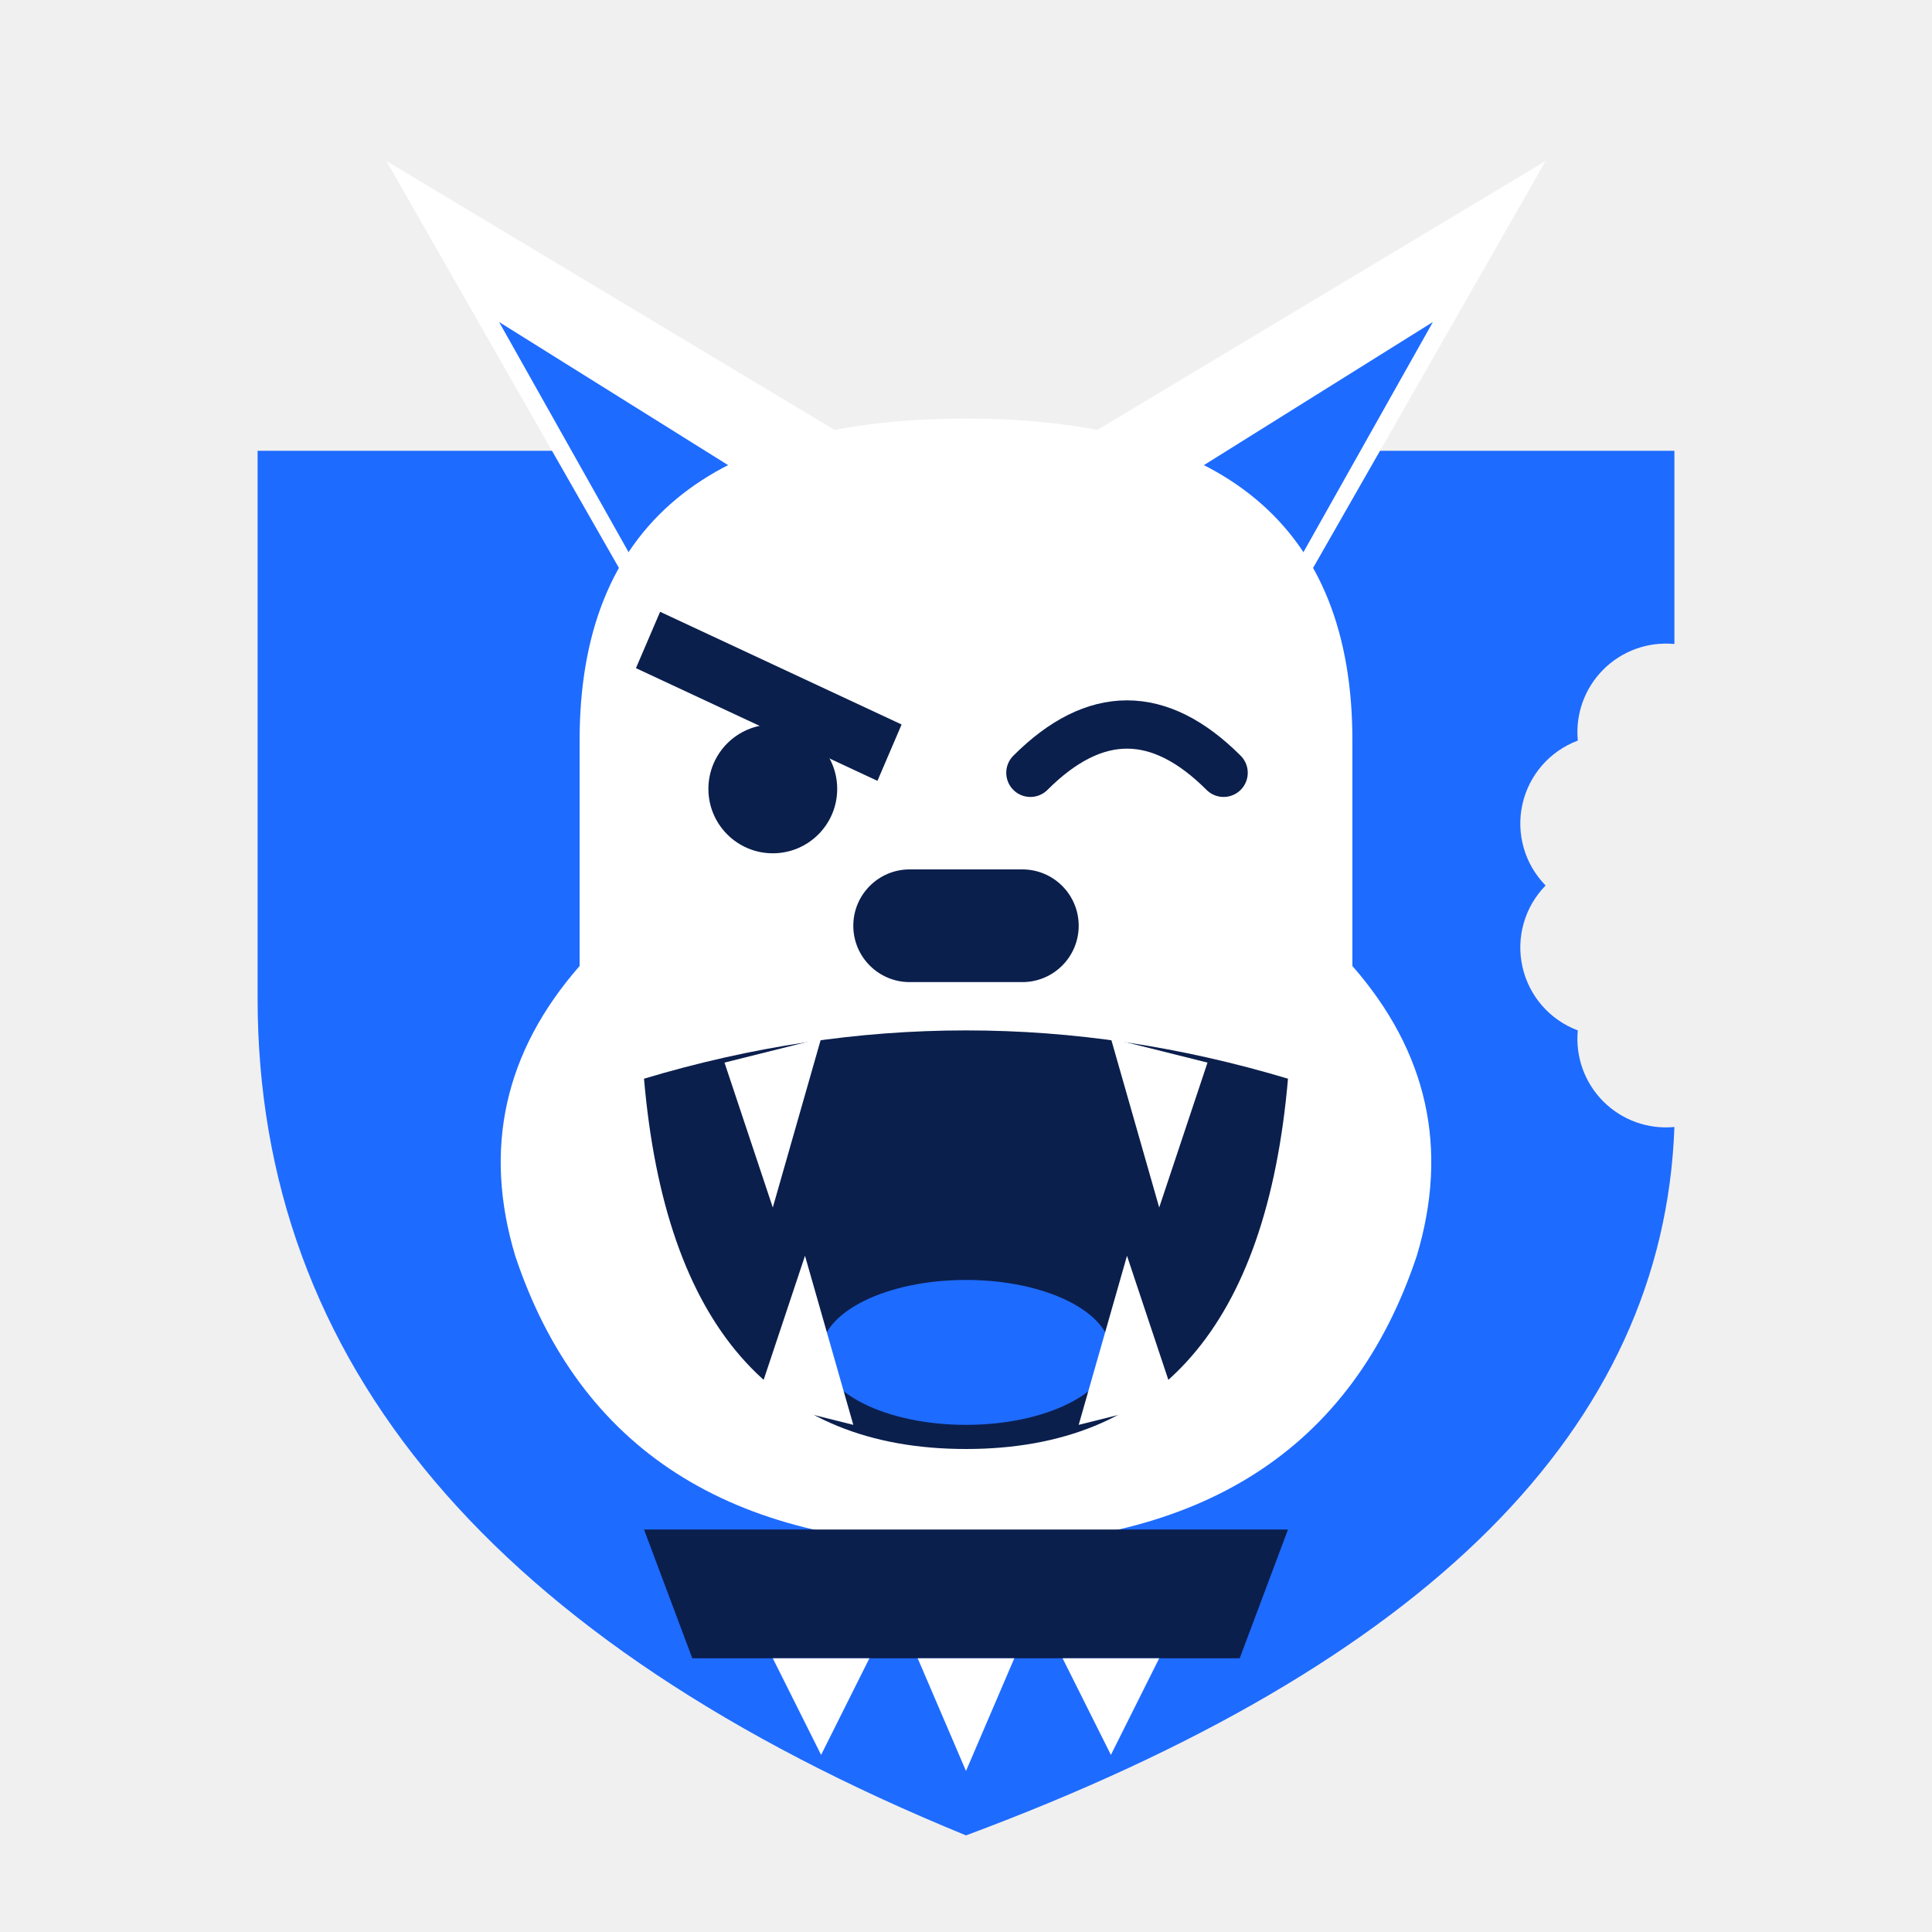
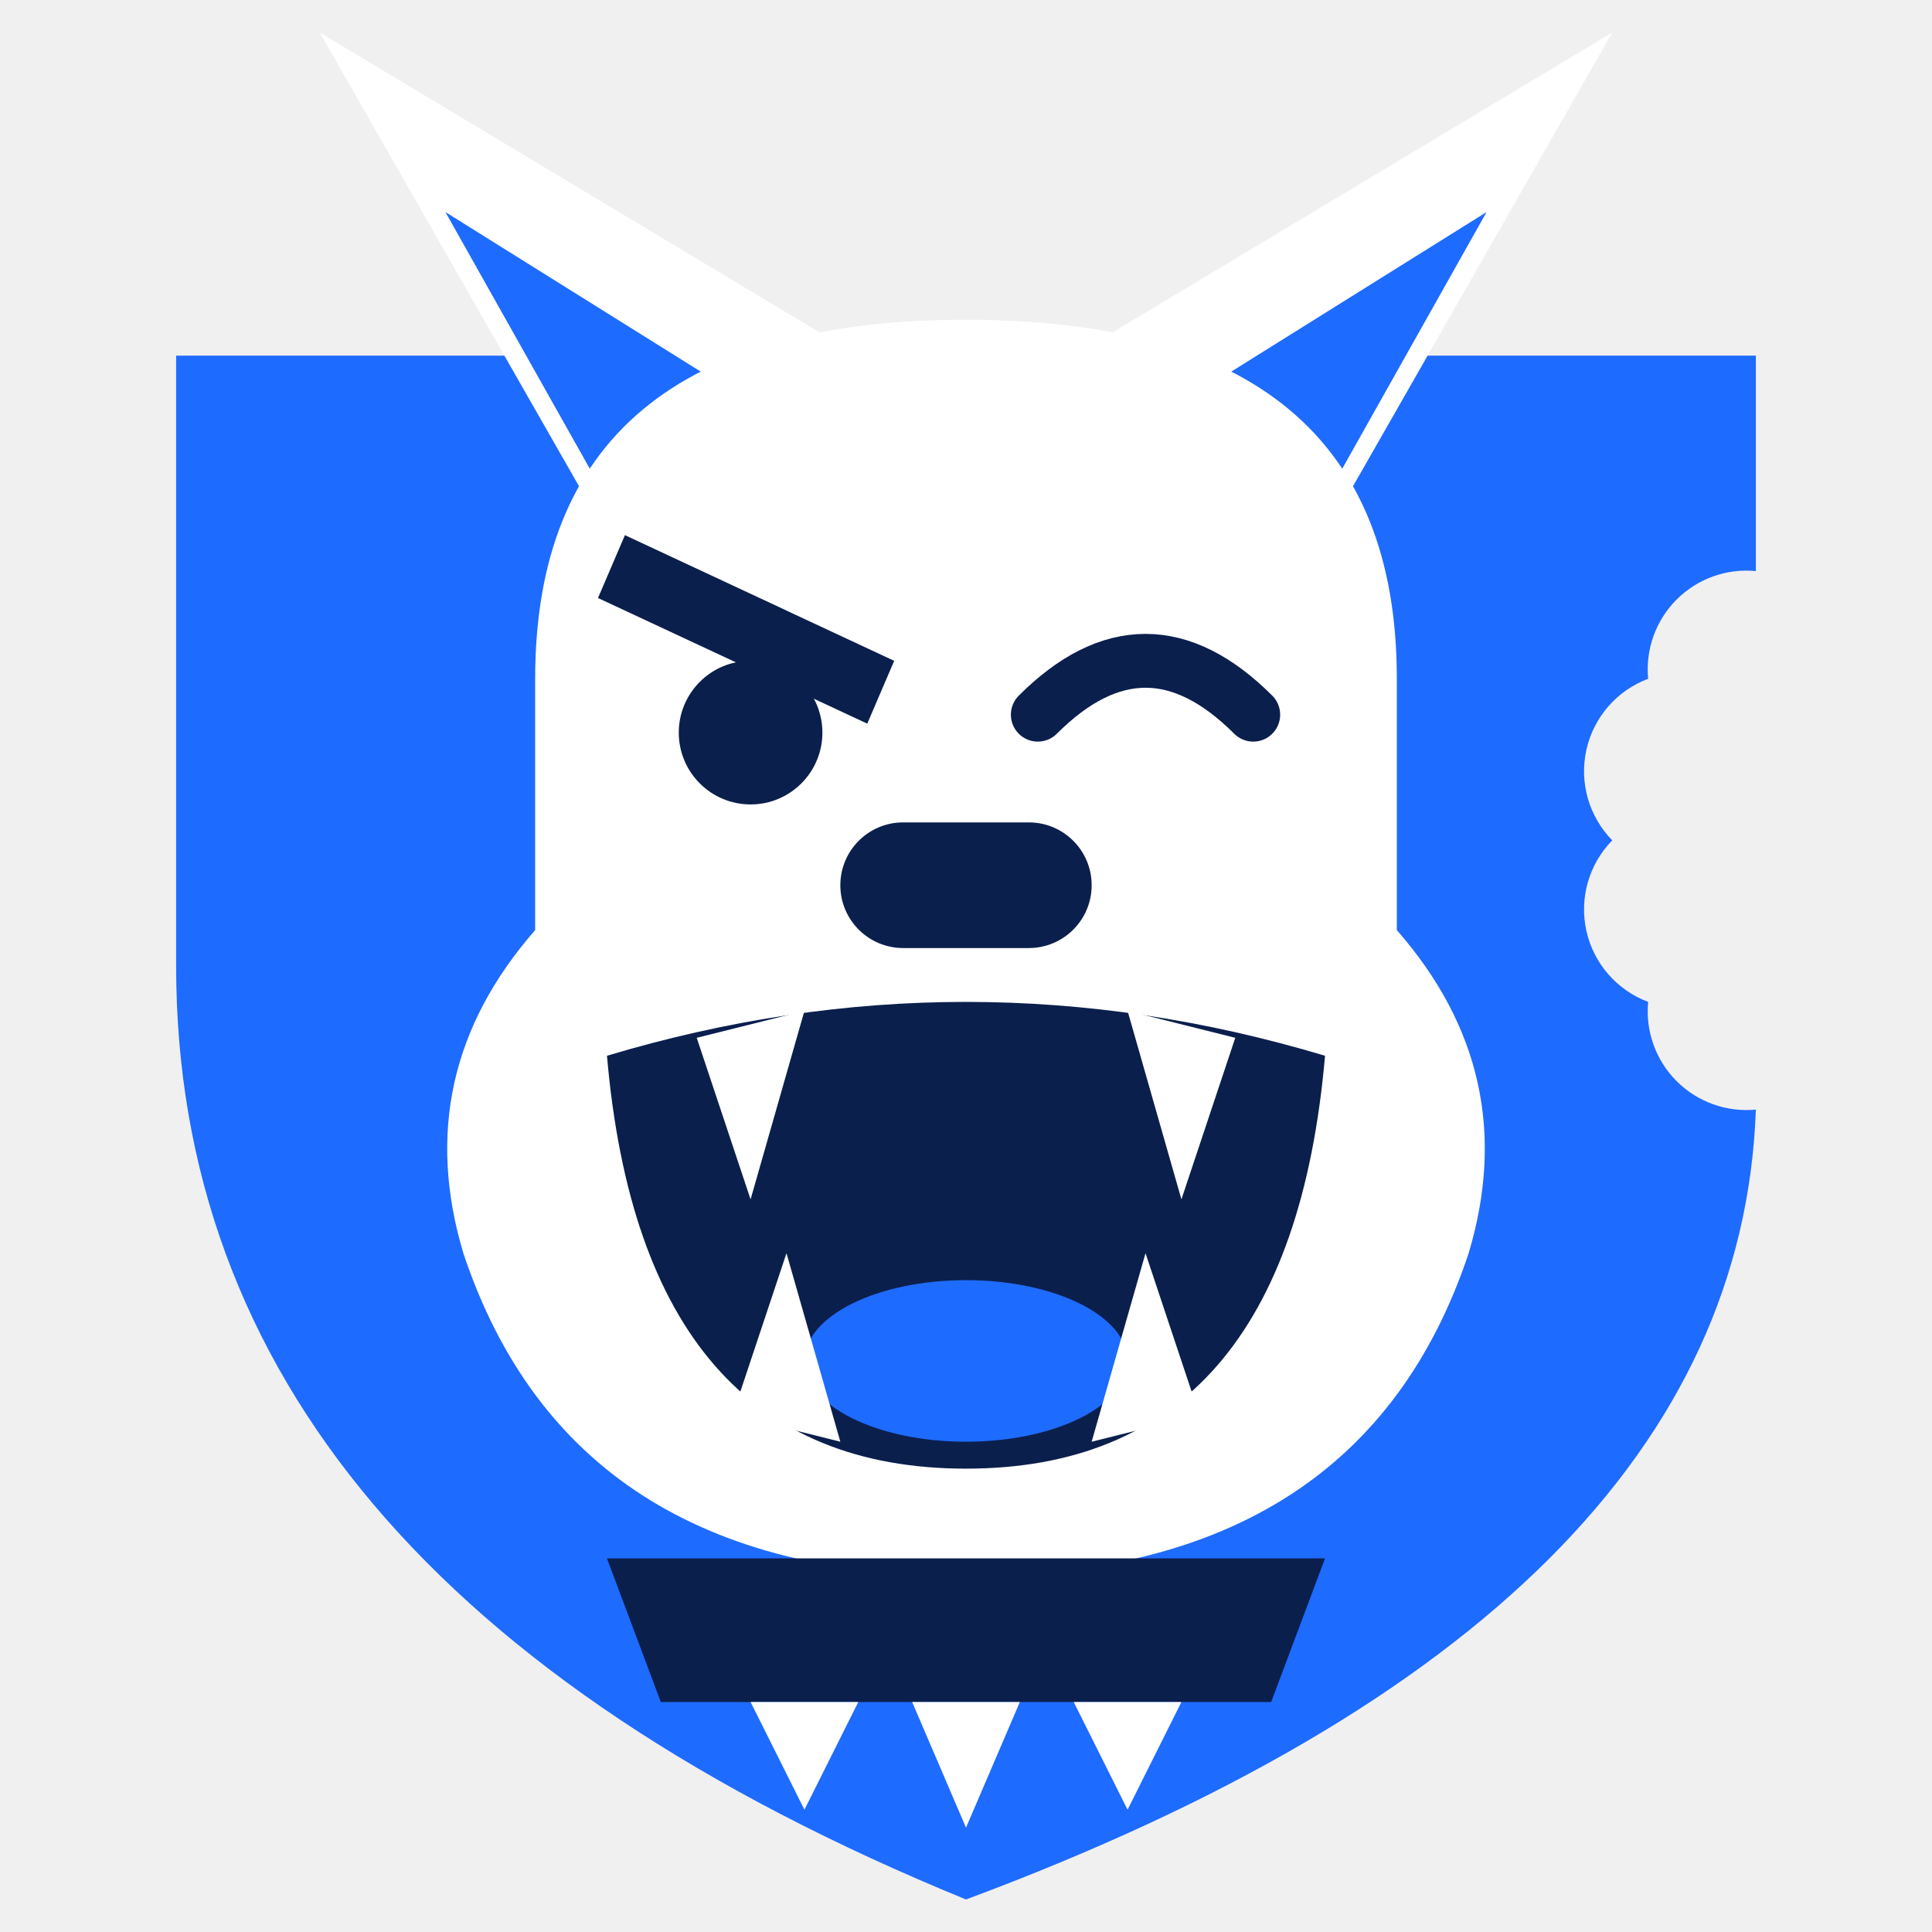
<svg xmlns="http://www.w3.org/2000/svg" viewBox="0 0 120 120">
-   <path d="M16 28 H104 V40 A5.5 5.5 0 0 0 98 46 A5.5 5.5 0 0 0 96 55 A5.5 5.5 0 0 0 98 64 A5.5 5.5 0 0 0 104 70 Q103 98 60 114 Q16 96 16 62 Z" fill="#1E6BFF" />
-   <path d="M40 38 L24 10 L54 28 Z" fill="#FFFFFF" />
-   <path d="M80 38 L96 10 L66 28 Z" fill="#FFFFFF" />
-   <path d="M40 36 L31 20 L47 30 Z" fill="#1E6BFF" />
-   <path d="M80 36 L89 20 L73 30 Z" fill="#1E6BFF" />
-   <path d="M36 46 Q36 26 60 26 Q84 26 84 46 V60 Q91 68 88 78 Q82 96 60 96 Q38 96 32 78 Q29 68 36 60 Z" fill="#FFFFFF" />
-   <path d="M41 38 L56 45 L54.5 48.5 L39.5 41.5 Z" fill="#0B1F4D" />
-   <circle cx="48" cy="49" r="4" fill="#0B1F4D" />
-   <path d="M64 48 Q70 42 76 48" fill="none" stroke="#0B1F4D" stroke-width="3" stroke-linecap="round" />
-   <rect x="53" y="54" width="14" height="7" rx="3.5" fill="#0B1F4D" />
-   <path d="M40 67 Q60 61 80 67 Q78 90 60 90 Q42 90 40 67 Z" fill="#0B1F4D" />
-   <ellipse cx="60" cy="84" rx="9" ry="4.5" fill="#1E6BFF" />
-   <path d="M45 66 L48 75 L51 64.5 Z" fill="#FFFFFF" />
-   <path d="M69 64.5 L72 75 L75 66 Z" fill="#FFFFFF" />
-   <path d="M47 87 L50 78 L53 88.5 Z" fill="#FFFFFF" />
-   <path d="M67 88.5 L70 78 L73 87 Z" fill="#FFFFFF" />
-   <path d="M40 95 H80 L77 103 H43 Z" fill="#0B1F4D" />
-   <path d="M48 103 L51 109 L54 103 Z M57 103 L60 110 L63 103 Z M66 103 L69 109 L72 103 Z" fill="#FFFFFF" />
+   <g transform="translate(60 60) scale(1.115) translate(-60.0 -62.0)">
+     <path d="M16 28 H104 V40 A5.5 5.5 0 0 0 98 46 A5.5 5.5 0 0 0 96 55 A5.5 5.5 0 0 0 98 64 A5.5 5.5 0 0 0 104 70 Q103 98 60 114 Q16 96 16 62 Z" fill="#1E6BFF" />
+     <path d="M40 38 L24 10 L54 28 Z" fill="#FFFFFF" />
+     <path d="M80 38 L96 10 L66 28 Z" fill="#FFFFFF" />
+     <path d="M40 36 L31 20 L47 30 Z" fill="#1E6BFF" />
+     <path d="M80 36 L89 20 L73 30 Z" fill="#1E6BFF" />
+     <path d="M36 46 Q36 26 60 26 Q84 26 84 46 V60 Q91 68 88 78 Q82 96 60 96 Q38 96 32 78 Q29 68 36 60 Z" fill="#FFFFFF" />
+     <path d="M41 38 L56 45 L54.5 48.5 L39.5 41.5 Z" fill="#0B1F4D" />
+     <circle cx="48" cy="49" r="4" fill="#0B1F4D" />
+     <path d="M64 48 Q70 42 76 48" fill="none" stroke="#0B1F4D" stroke-width="3" stroke-linecap="round" />
+     <rect x="53" y="54" width="14" height="7" rx="3.5" fill="#0B1F4D" />
+     <path d="M40 67 Q60 61 80 67 Q78 90 60 90 Q42 90 40 67 Z" fill="#0B1F4D" />
+     <ellipse cx="60" cy="84" rx="9" ry="4.5" fill="#1E6BFF" />
+     <path d="M45 66 L48 75 L51 64.5 Z" fill="#FFFFFF" />
+     <path d="M69 64.5 L72 75 L75 66 Z" fill="#FFFFFF" />
+     <path d="M47 87 L50 78 L53 88.5 Z" fill="#FFFFFF" />
+     <path d="M67 88.5 L70 78 L73 87 Z" fill="#FFFFFF" />
+     <path d="M40 95 H80 L77 103 H43 Z" fill="#0B1F4D" />
+     <path d="M48 103 L51 109 L54 103 Z M57 103 L60 110 L63 103 Z M66 103 L69 109 L72 103 Z" fill="#FFFFFF" />
+   </g>
</svg>
